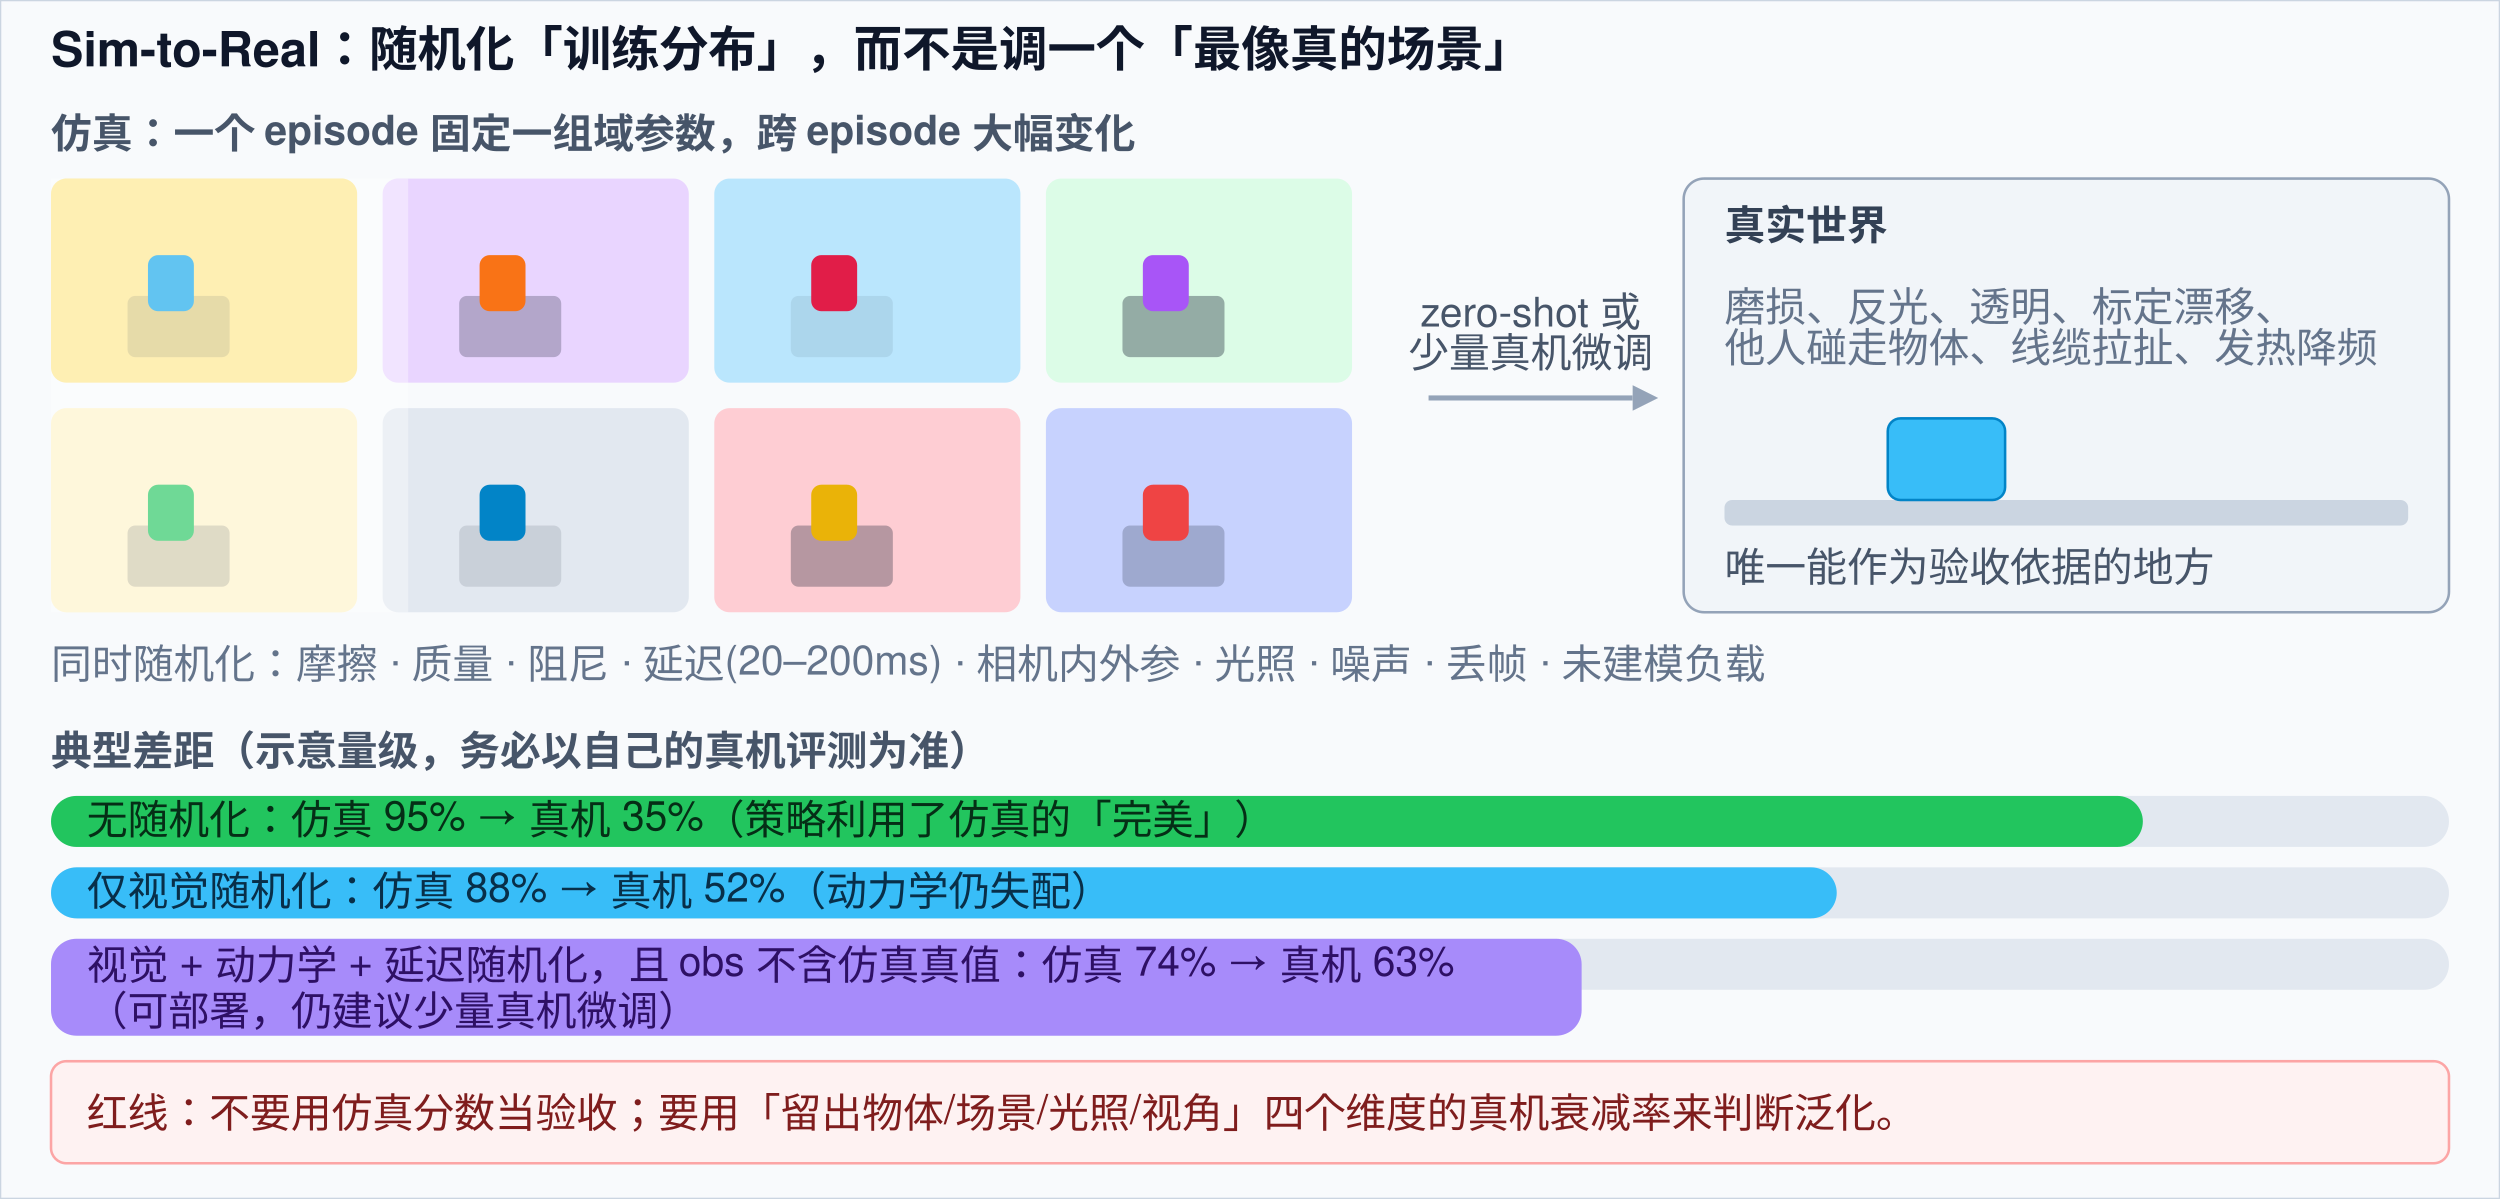
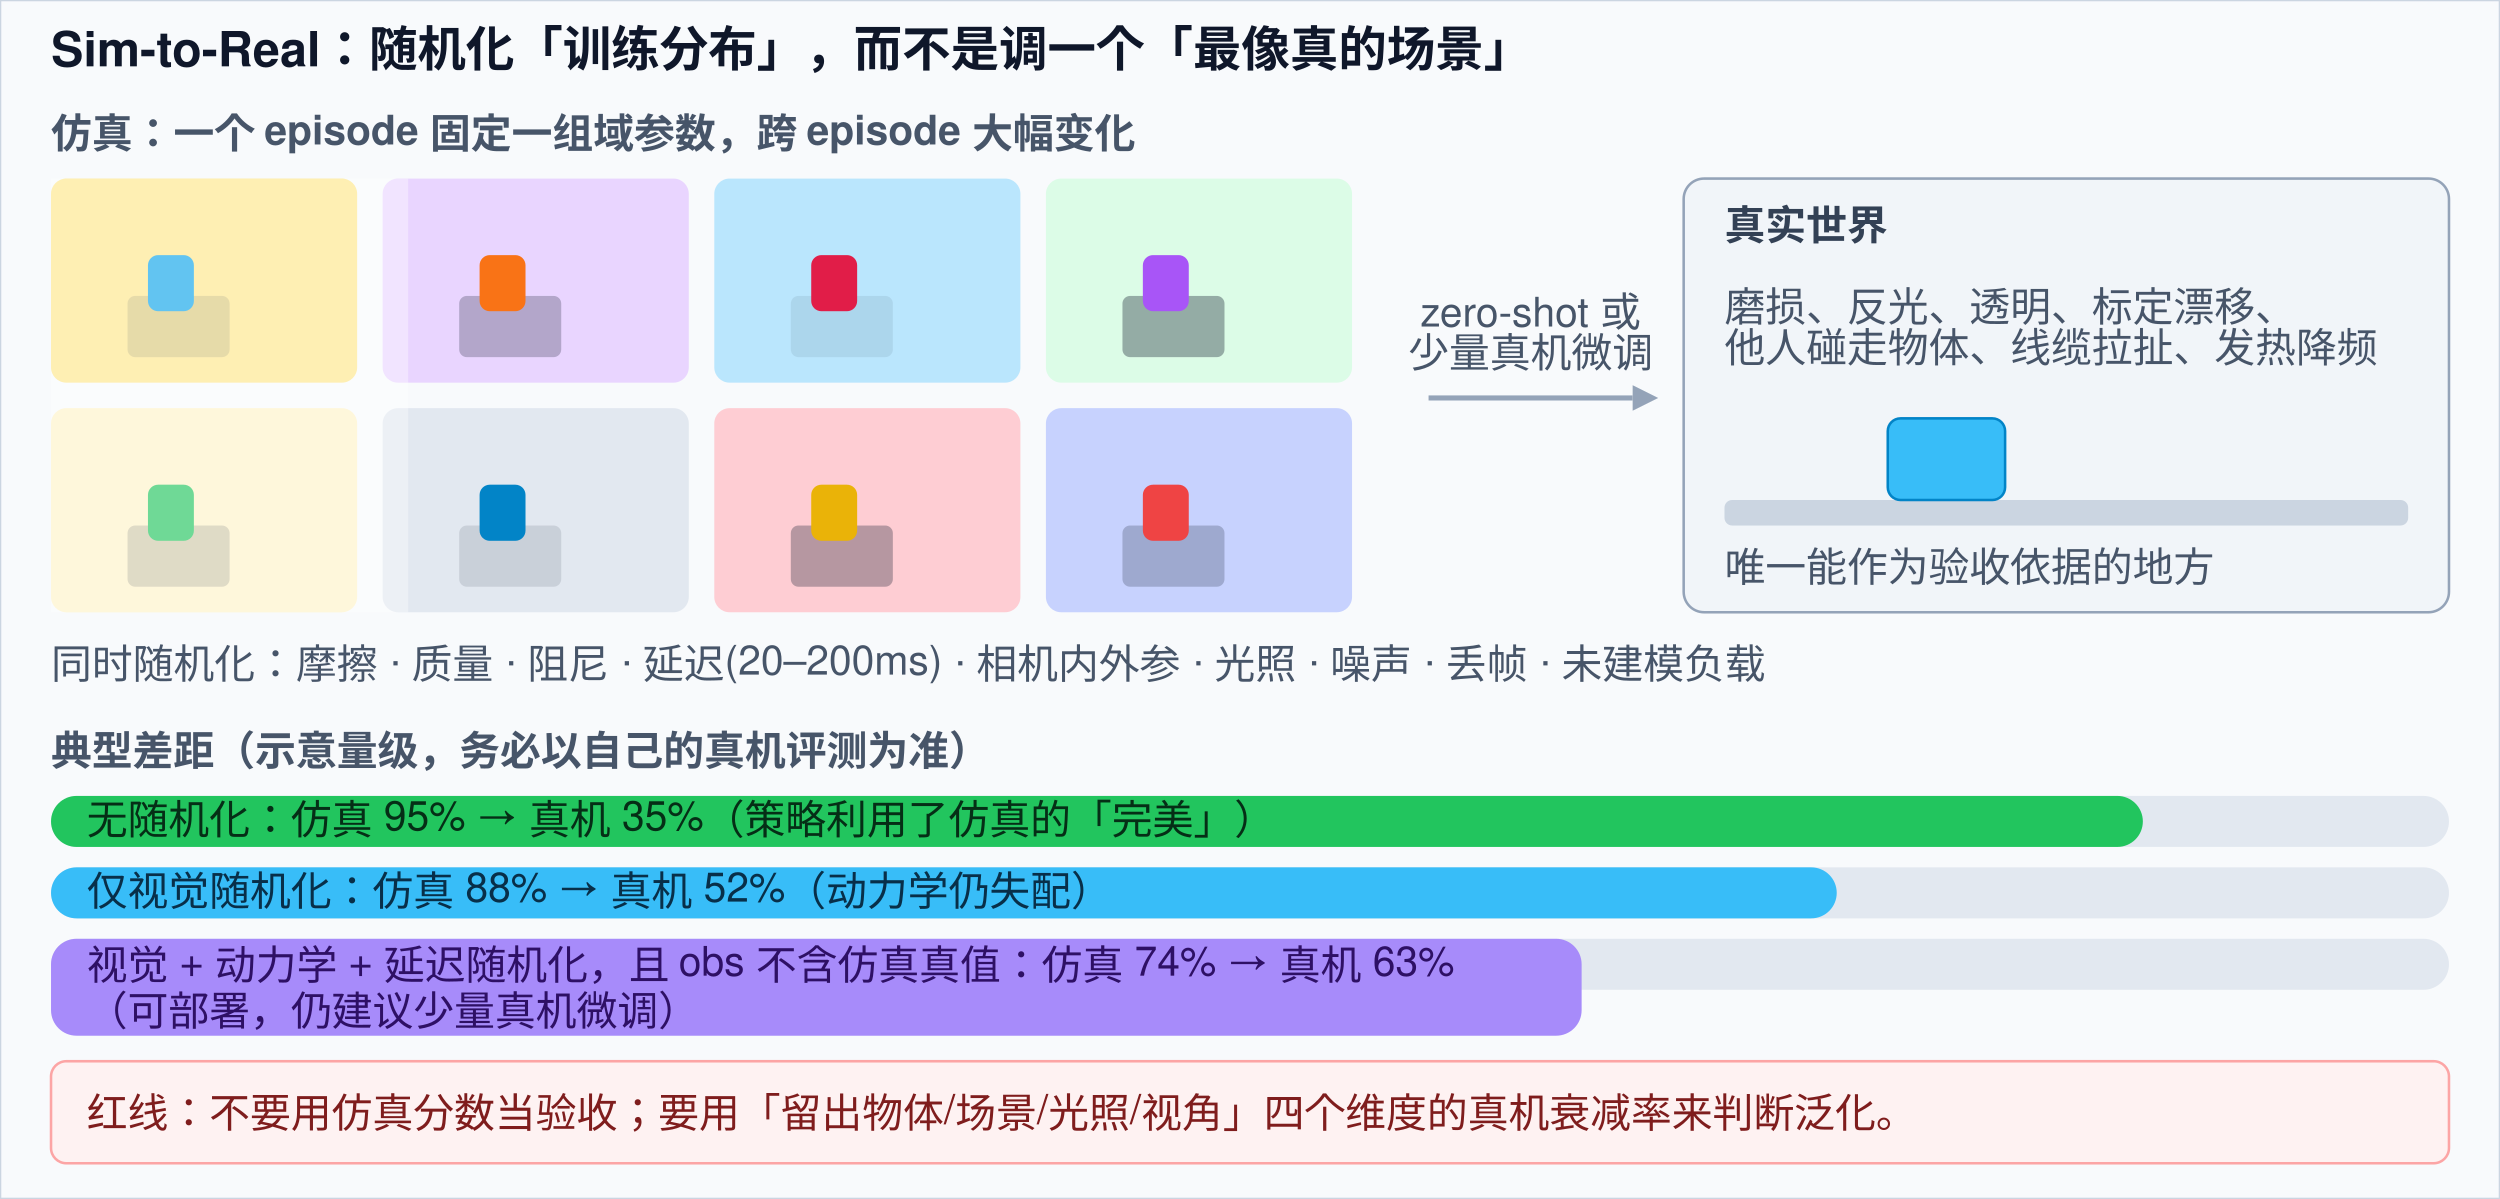
<svg xmlns="http://www.w3.org/2000/svg" width="980" height="470" viewBox="0 0 980 470" font-family="-apple-system,Segoe UI,Helvetica,Arial,sans-serif" font-size="16" role="img" aria-label="域随机化与 sim-to-real 迁移动画">
  <rect x="0" y="0" width="980" height="470" fill="#f8fafc" stroke="#cbd5e1" />
  <text x="20" y="26" font-size="19" font-weight="700" fill="#0f172a">Sim-to-Real：随机化「训练分布」，而不是调一个「最像真的场景」</text>
  <text x="20" y="58" fill="#475569" font-weight="700">仿真：一个 episode 固定一组域参数，跨 episode 大幅变化</text>
  <g>
    <g transform="translate(20,70)">
      <rect x="0" y="0" width="120" height="80" rx="6" fill="#fde68a" />
      <rect x="0" y="0" width="120" height="80" rx="6" fill="#bfdbfe" opacity="0">
        <animate attributeName="opacity" values="0;1;0" dur="3s" repeatCount="indefinite" />
      </rect>
      <rect x="30" y="46" width="40" height="24" rx="3" fill="#0f172a" opacity="0.15" />
      <rect x="38" y="30" width="18" height="22" rx="4" fill="#0ea5e9" />
      <rect x="130" y="0" width="120" height="80" rx="6" fill="#e9d5ff" />
      <rect x="130" y="0" width="120" height="80" rx="6" fill="#dcfce7" opacity="0">
        <animate attributeName="opacity" values="0;1;0" dur="3.6s" repeatCount="indefinite" />
      </rect>
      <rect x="160" y="46" width="40" height="24" rx="3" fill="#0f172a" opacity="0.25" />
      <rect x="168" y="30" width="18" height="22" rx="4" fill="#f97316" />
      <rect x="260" y="0" width="120" height="80" rx="6" fill="#bae6fd" />
      <rect x="260" y="0" width="120" height="80" rx="6" fill="#fde68a" opacity="0">
        <animate attributeName="opacity" values="0;1;0" dur="2.4s" repeatCount="indefinite" />
      </rect>
      <rect x="290" y="46" width="40" height="24" rx="3" fill="#0f172a" opacity="0.08" />
      <rect x="298" y="30" width="18" height="22" rx="4" fill="#e11d48" />
      <rect x="390" y="0" width="120" height="80" rx="6" fill="#dcfce7" />
      <rect x="390" y="0" width="120" height="80" rx="6" fill="#f1f5f9" opacity="0">
        <animate attributeName="opacity" values="0;1;0" dur="4.2s" repeatCount="indefinite" />
      </rect>
      <rect x="420" y="46" width="40" height="24" rx="3" fill="#0f172a" opacity="0.35" />
      <rect x="428" y="30" width="18" height="22" rx="4" fill="#a855f7" />
      <rect x="0" y="90" width="120" height="80" rx="6" fill="#fef3c7" />
      <rect x="30" y="136" width="40" height="24" rx="3" fill="#0f172a" opacity="0.2" />
      <rect x="38" y="120" width="18" height="22" rx="4" fill="#22c55e" />
      <rect x="130" y="90" width="120" height="80" rx="6" fill="#e2e8f0" />
      <rect x="160" y="136" width="40" height="24" rx="3" fill="#0f172a" opacity="0.12" />
      <rect x="168" y="120" width="18" height="22" rx="4" fill="#0284c7" />
      <rect x="260" y="90" width="120" height="80" rx="6" fill="#fecdd3" />
      <rect x="290" y="136" width="40" height="24" rx="3" fill="#0f172a" opacity="0.3" />
      <rect x="298" y="120" width="18" height="22" rx="4" fill="#eab308" />
      <rect x="390" y="90" width="120" height="80" rx="6" fill="#c7d2fe" />
      <rect x="420" y="136" width="40" height="24" rx="3" fill="#0f172a" opacity="0.22" />
      <rect x="428" y="120" width="18" height="22" rx="4" fill="#ef4444" />
    </g>
    <rect x="20" y="70" width="140" height="170" fill="#ffffff" opacity="0.35">
      <animate attributeName="x" values="20;480;20" dur="5s" repeatCount="indefinite" />
      <animate attributeName="opacity" values="0;0.45;0" dur="5s" repeatCount="indefinite" />
    </rect>
  </g>
-   <text x="20" y="266" fill="#64748b" font-size="16">同时随机化：摩擦 · 质量 · 阻尼 · 延迟(20–200ms) · 相机内外参 · 光照 · 噪声 · 丢帧 · 未建模负载</text>
+   <text x="20" y="266" fill="#475569" font-size="16">同时随机化：摩擦 · 质量 · 阻尼 · 延迟(20–200ms) · 相机内外参 · 光照 · 噪声 · 丢帧 · 未建模负载</text>
  <g stroke="#94a3b8" stroke-width="2" fill="none">
    <path d="M560 156 H640" />
  </g>
  <polygon points="640,151 650,156 640,161" fill="#94a3b8" />
  <text x="600" y="128" fill="#475569" font-size="16" text-anchor="middle">zero-shot 或</text>
  <text x="600" y="144" fill="#475569" font-size="16" text-anchor="middle">少量真机微调</text>
  <rect x="660" y="70" width="300" height="170" rx="8" fill="#f1f5f9" stroke="#94a3b8" />
  <text x="676" y="94" fill="#334155" font-weight="700">真实世界</text>
  <rect x="676" y="196" width="268" height="10" rx="3" fill="#cbd5e1" />
  <rect x="740" y="164" width="46" height="32" rx="5" fill="#38bdf8" stroke="#0284c7" />
-   <text x="676" y="126" fill="#64748b" font-size="16">磨损、反光、透明、标定漂移、</text>
-   <text x="676" y="142" fill="#64748b" font-size="16">他人碰走物体、线缆拉扯、发热降频</text>
+   <text x="676" y="126" fill="#475569" font-size="16">磨损、反光、透明、标定漂移、</text>
+   <text x="676" y="142" fill="#475569" font-size="16">他人碰走物体、线缆拉扯、发热降频</text>
  <text x="676" y="228" fill="#475569" font-size="16">唯一能作为验收依据的地方</text>
  <text x="20" y="300" fill="#475569" font-weight="700">典型差距（示意量级，务必以自己的真机评测为准）</text>
  <g>
    <rect x="20" y="312" width="940" height="20" rx="10" fill="#e2e8f0" />
    <rect x="20" y="312" width="820" height="20" rx="10" fill="#22c55e" />
    <text x="34" y="327" fill="#052e16" font-size="16">无随机化：仿真 95% → 真机 35%（策略利用了仿真的「完美」）</text>
  </g>
  <g>
    <rect x="20" y="340" width="940" height="20" rx="10" fill="#e2e8f0" />
    <rect x="20" y="340" width="700" height="20" rx="10" fill="#38bdf8" />
    <text x="34" y="355" fill="#082f49" font-size="16">仅视觉随机化：仿真 88% → 真机 52%（动力学仍失配）</text>
  </g>
  <g>
    <rect x="20" y="368" width="940" height="20" rx="10" fill="#e2e8f0" />
    <rect x="20" y="368" width="600" height="38" rx="10" fill="#a78bfa" />
    <text x="34" y="384" fill="#2e1065" font-size="16">视觉 + 动力学 + 延迟随机化，且 obs 不含仿真真值：仿真 74% → 真机 63%</text>
    <text x="34" y="402" fill="#2e1065" font-size="16">（可部署，仍建议少量真机微调）</text>
  </g>
  <rect x="20" y="416" width="940" height="40" rx="6" fill="#fef2f2" stroke="#fca5a5" />
  <text x="34" y="442" fill="#7f1d1d">红线：不要用仿真分数当验收；要用「留出物体/场景/光照/视角」四个维度的真机衰减率来判断泛化。</text>
</svg>
